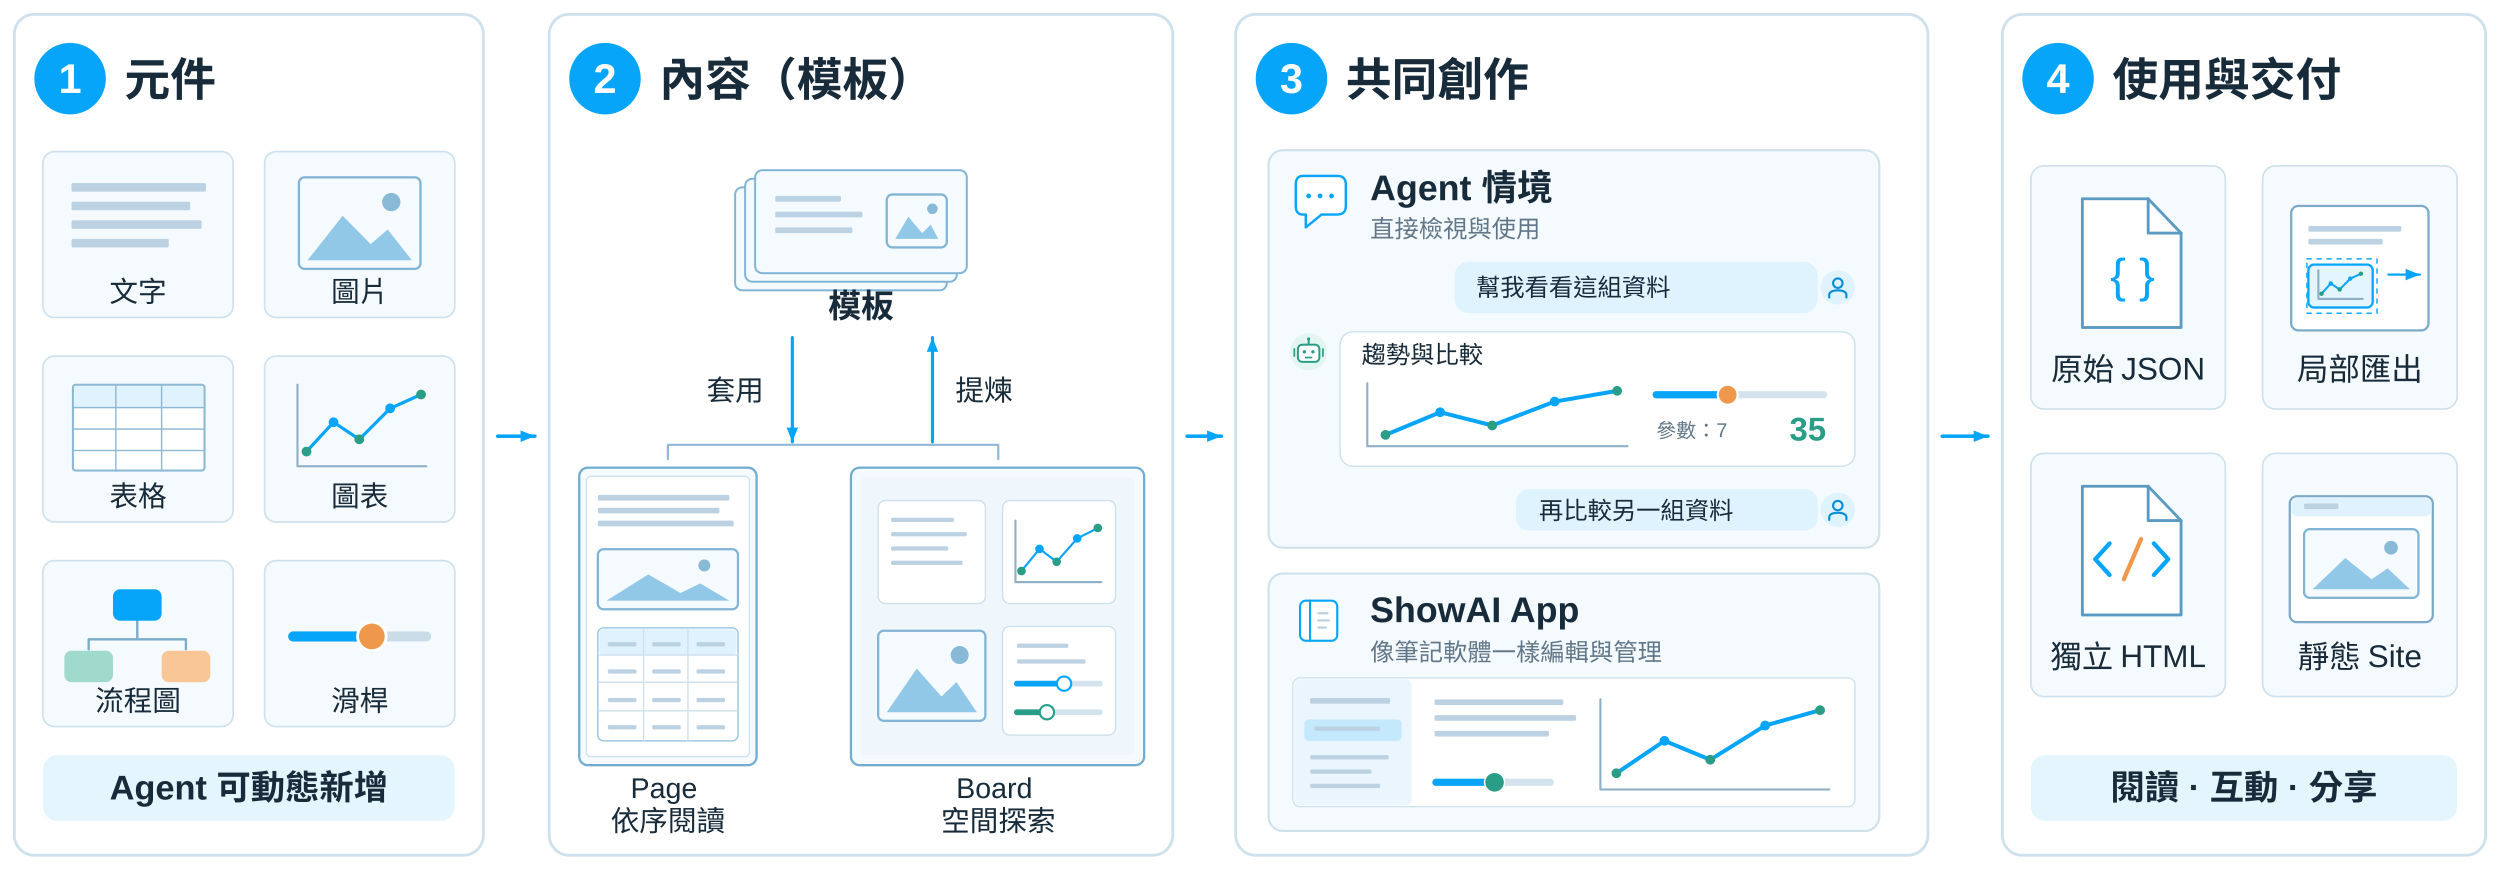
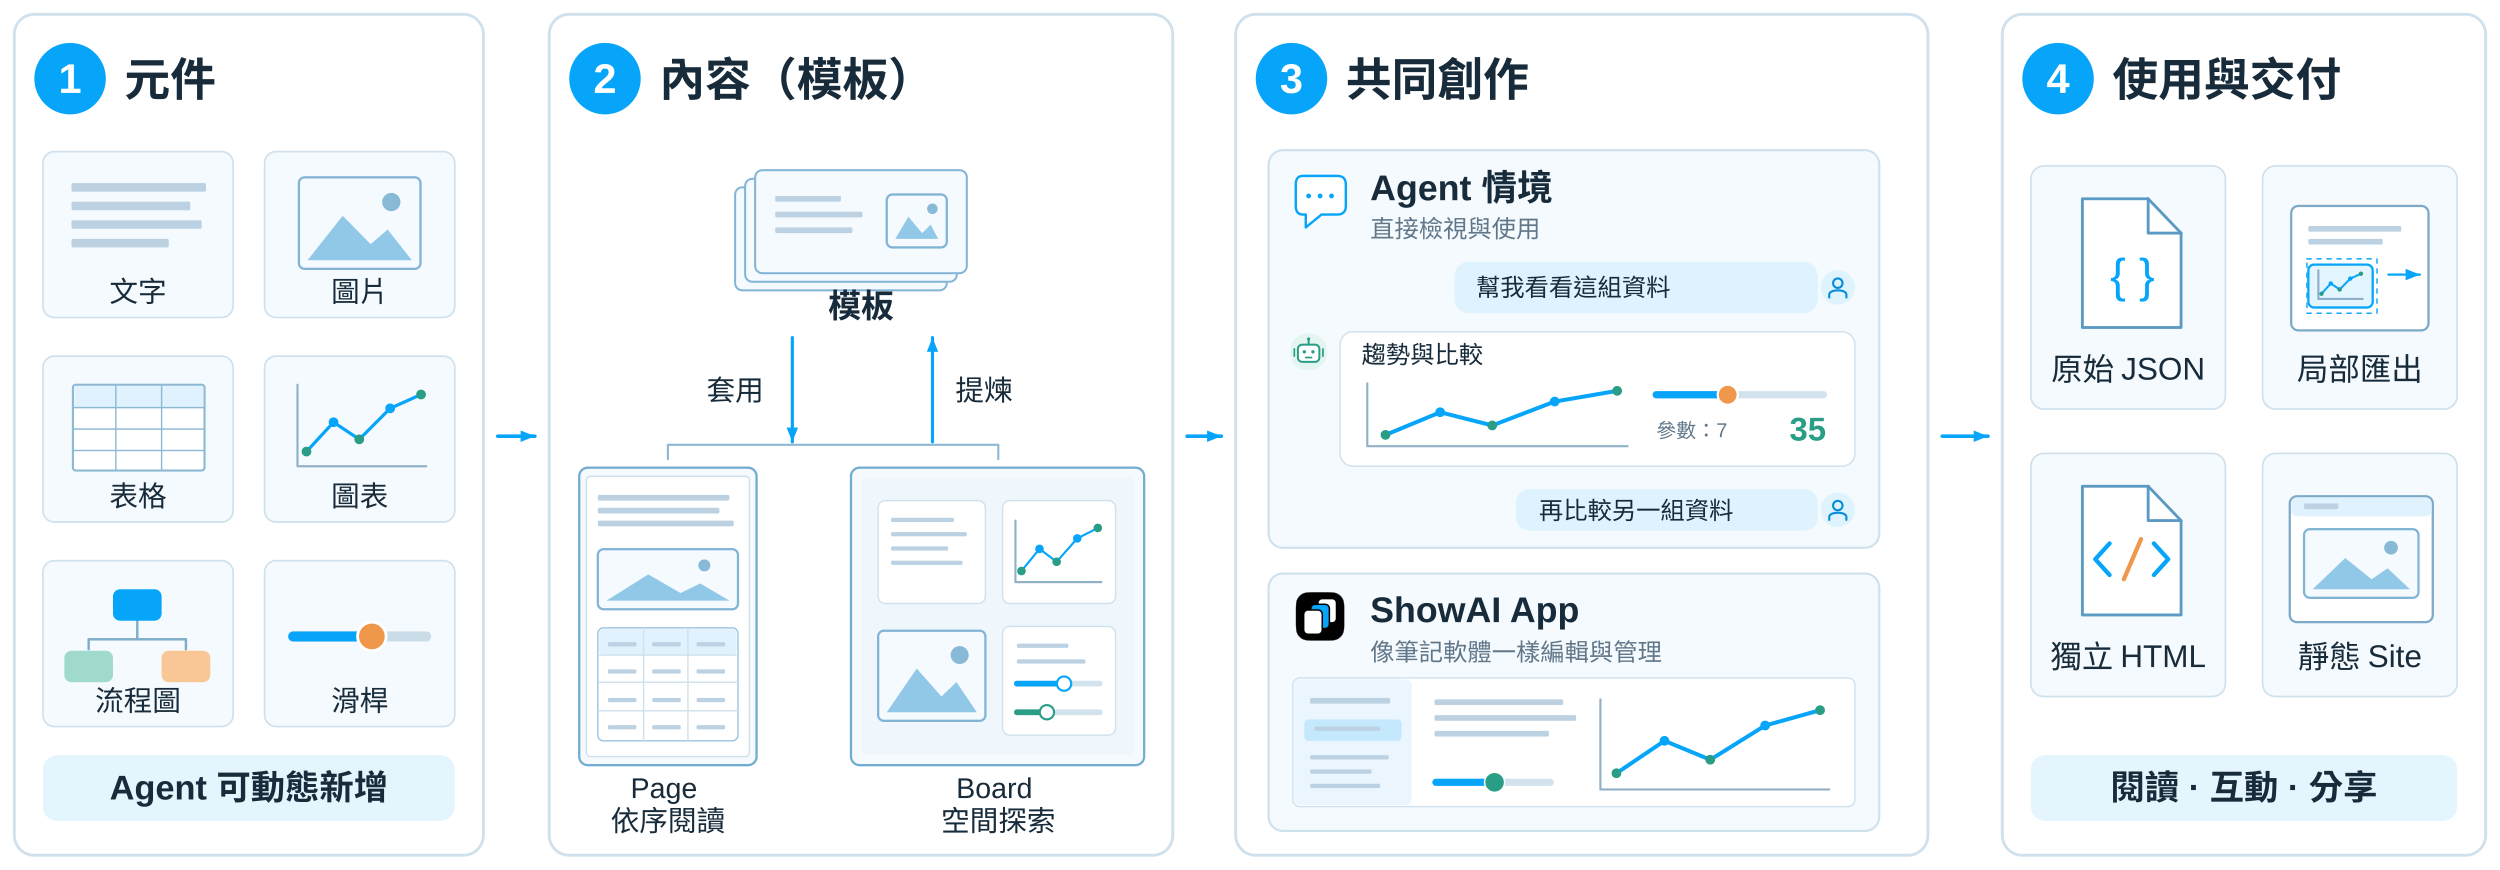
<svg xmlns="http://www.w3.org/2000/svg" width="1748" height="608" viewBox="26 140 1748 608" role="img" aria-labelledby="title description" lang="zh-TW" xml:lang="zh-TW">
  <defs>
    <marker id="arrow" viewBox="0 0 10 10" refX="10" refY="5" markerWidth="10" markerHeight="10" markerUnits="userSpaceOnUse" orient="auto-start-reverse">
      <path d="M0,1 L10,5 L0,9 Z" fill="#06A5FA" />
    </marker>
  </defs>
  <g font-family="Arial, PingFang TC, Noto Sans CJK TC, Microsoft JhengHei, sans-serif">
    <rect x="0" y="0" width="1800" height="820" rx="0" fill="#FFFFFF" stroke="none" stroke-width="1.6" />
    <g id="expression-units">
      <rect x="36" y="150" width="328" height="588" rx="14" fill="white" stroke="#CFE1ED" stroke-width="2" />
      <circle cx="75" cy="195" r="25" fill="#06A5FA" stroke="none" stroke-width="2" />
      <text x="75" y="205" font-size="29" font-weight="650" fill="white" text-anchor="middle">1</text>
      <text x="113" y="207" font-size="32" font-weight="650" fill="#172B3A" text-anchor="start" data-label="组件">元件</text>
      <g id="unit-1">
        <rect x="56" y="246" width="133" height="116" rx="8" fill="#F5FAFE" stroke="#CFE1ED" stroke-width="1.2" />
        <rect x="76" y="268" width="94" height="6" rx="1" fill="#BCD2E2" stroke="none" stroke-width="1.6" />
        <rect x="76" y="281" width="83" height="6" rx="1" fill="#BCD2E2" stroke="none" stroke-width="1.6" />
        <rect x="76" y="294" width="91" height="6" rx="1" fill="#BCD2E2" stroke="none" stroke-width="1.6" />
        <rect x="76" y="307" width="68" height="6" rx="1" fill="#BCD2E2" stroke="none" stroke-width="1.6" />
        <text x="122.5" y="351" font-size="20" font-weight="500" fill="#172B3A" text-anchor="middle" data-label="文本">文字</text>
      </g>
      <g id="unit-2">
        <rect x="211" y="246" width="133" height="116" rx="8" fill="#F5FAFE" stroke="#CFE1ED" stroke-width="1.2" />
        <rect x="235" y="264" width="85" height="64" rx="4" fill="#F5FAFE" stroke="#81B4D5" stroke-width="1.6" />
        <circle cx="299.6" cy="281.28" r="6.4" fill="#88BAD7" stroke="none" stroke-width="2" />
        <polygon points="241,322 265.6,290.88 285.15,310.72 297.05,300.48 314,322" fill="#91C7E7" />
        <text x="277.5" y="351" font-size="20" font-weight="500" fill="#172B3A" text-anchor="middle" data-label="图片">圖片</text>
      </g>
      <g id="unit-3">
        <rect x="56" y="389" width="133" height="116" rx="8" fill="#F5FAFE" stroke="#CFE1ED" stroke-width="1.2" />
        <rect x="77" y="409" width="92" height="60" rx="2" fill="white" stroke="#8EB9D5" stroke-width="1.5" />
        <rect x="78" y="410" width="90" height="15" rx="0" fill="#DFF2FD" stroke="none" stroke-width="1.6" />
        <path d="M107,409 V469" fill="none" stroke="#8EB9D5" stroke-width="1" stroke-linecap="round" stroke-linejoin="round" />
        <path d="M139,409 V469" fill="none" stroke="#8EB9D5" stroke-width="1" stroke-linecap="round" stroke-linejoin="round" />
        <path d="M77,425 H169" fill="none" stroke="#8EB9D5" stroke-width="1" stroke-linecap="round" stroke-linejoin="round" />
        <path d="M77,440 H169" fill="none" stroke="#8EB9D5" stroke-width="1" stroke-linecap="round" stroke-linejoin="round" />
        <path d="M77,455 H169" fill="none" stroke="#8EB9D5" stroke-width="1" stroke-linecap="round" stroke-linejoin="round" />
        <text x="122.5" y="494" font-size="20" font-weight="500" fill="#172B3A" text-anchor="middle" data-label="表格">表格</text>
      </g>
      <g id="unit-4">
        <rect x="211" y="389" width="133" height="116" rx="8" fill="#F5FAFE" stroke="#CFE1ED" stroke-width="1.2" />
        <path d="M234,409 V466 H324" fill="none" stroke="#90B0C7" stroke-width="1.5" stroke-linecap="round" stroke-linejoin="round" />
        <path d="M240.3,455.74 L259.2,435.22 L277.2,447.19 L298.8,425.53 L320.4,415.84" fill="none" stroke="#06A5FA" stroke-width="2.25" stroke-linecap="round" stroke-linejoin="round" />
        <circle cx="240.3" cy="455.74" r="3.4" fill="#299D85" stroke="none" stroke-width="2" />
        <circle cx="259.2" cy="435.22" r="3.4" fill="#06A5FA" stroke="none" stroke-width="2" />
        <circle cx="277.2" cy="447.19" r="3.4" fill="#299D85" stroke="none" stroke-width="2" />
        <circle cx="298.8" cy="425.53" r="3.4" fill="#06A5FA" stroke="none" stroke-width="2" />
        <circle cx="320.4" cy="415.84" r="3.4" fill="#299D85" stroke="none" stroke-width="2" />
        <text x="277.5" y="494" font-size="20" font-weight="500" fill="#172B3A" text-anchor="middle" data-label="图表">圖表</text>
      </g>
      <g id="unit-5">
        <rect x="56" y="532" width="133" height="116" rx="8" fill="#F5FAFE" stroke="#CFE1ED" stroke-width="1.2" />
        <path d="M122,573 V587 M88,594 V587 H156 V594" fill="none" stroke="#80ADC9" stroke-width="1.7" stroke-linecap="round" stroke-linejoin="round" />
        <rect x="105" y="552" width="34" height="22" rx="5" fill="#06A5FA" stroke="none" stroke-width="1.6" />
        <rect x="71" y="595" width="34" height="22" rx="5" fill="#9FDACD" stroke="none" stroke-width="1.6" />
        <rect x="139" y="595" width="34" height="22" rx="5" fill="#F8C795" stroke="none" stroke-width="1.6" />
        <text x="122.5" y="637" font-size="20" font-weight="500" fill="#172B3A" text-anchor="middle" data-label="流程图">流程圖</text>
      </g>
      <g id="unit-6">
        <rect x="211" y="532" width="133" height="116" rx="8" fill="#F5FAFE" stroke="#CFE1ED" stroke-width="1.2" />
        <path d="M231,585 H324" fill="none" stroke="#CADCE8" stroke-width="7" stroke-linecap="round" stroke-linejoin="round" />
        <path d="M231,585 H286" fill="none" stroke="#06A5FA" stroke-width="7" stroke-linecap="round" stroke-linejoin="round" />
        <circle cx="286" cy="585" r="10" fill="#EF984C" stroke="white" stroke-width="2" />
        <text x="277.5" y="637" font-size="20" font-weight="500" fill="#172B3A" text-anchor="middle" data-label="滑块">滑桿</text>
      </g>
      <rect x="56" y="668" width="288" height="46" rx="10" fill="#E5F5FE" stroke="none" stroke-width="1.6" />
      <text x="200" y="699" font-size="24" font-weight="600" fill="#172B3A" text-anchor="middle" data-label="Agent 可动态添加">Agent 可動態新增</text>
    </g>
    <g id="content-organization">
      <rect x="410" y="150" width="436" height="588" rx="14" fill="white" stroke="#CFE1ED" stroke-width="2" />
      <circle cx="449" cy="195" r="25" fill="#06A5FA" stroke="none" stroke-width="2" />
      <text x="449" y="205" font-size="29" font-weight="650" fill="white" text-anchor="middle">2</text>
      <text x="487" y="207" font-size="32" font-weight="650" fill="#172B3A" text-anchor="start" data-label="内容（模板）">內容（模板）</text>
      <g id="reusable-template" transform="translate(0 12)">
        <rect x="540" y="259" width="148" height="72" rx="5" fill="#F5FAFE" stroke="#81B4D5" stroke-width="1.4" />
        <rect x="547" y="253" width="148" height="72" rx="5" fill="#F5FAFE" stroke="#81B4D5" stroke-width="1.4" />
        <rect x="554" y="247" width="148" height="72" rx="5" fill="#F5FAFE" stroke="#81B4D5" stroke-width="1.4" />
        <rect x="568" y="265" width="46" height="4" rx="1" fill="#BCD2E2" stroke="none" stroke-width="1.6" />
        <rect x="568" y="276" width="61" height="4" rx="1" fill="#BCD2E2" stroke="none" stroke-width="1.6" />
        <rect x="568" y="287" width="54" height="4" rx="1" fill="#BCD2E2" stroke="none" stroke-width="1.6" />
        <rect x="646" y="264" width="42" height="37" rx="4" fill="#F5FAFE" stroke="#81B4D5" stroke-width="1.6" />
        <circle cx="677.92" cy="273.99" r="3.7" fill="#88BAD7" stroke="none" stroke-width="2" />
        <polygon points="652,295 661.12,279.54 670.78,291.01 676.66,285.09 682,295" fill="#91C7E7" />
        <text x="628" y="350" font-size="23" font-weight="600" fill="#172B3A" text-anchor="middle" data-label="模板">模板</text>
        <path d="M493,449 V439 H724 V449" fill="none" stroke="#8EB9D5" stroke-width="1.5" stroke-linecap="round" stroke-linejoin="round" />
        <path d="M580,364 V437" fill="none" stroke="#06A5FA" stroke-width="2.2" stroke-linecap="round" stroke-linejoin="round" marker-end="url(#arrow)" />
        <path d="M678,437 V364" fill="none" stroke="#06A5FA" stroke-width="2.2" stroke-linecap="round" stroke-linejoin="round" marker-end="url(#arrow)" />
        <text x="560" y="408" font-size="20" font-weight="500" fill="#172B3A" text-anchor="end" data-label="应用">套用</text>
        <text x="694" y="408" font-size="20" font-weight="500" fill="#172B3A" text-anchor="start" data-label="提炼">提煉</text>
      </g>
      <g id="page-container" transform="translate(0 30)">
        <rect x="431" y="437" width="124" height="208" rx="6" fill="#F5FAFE" stroke="#72ACD0" stroke-width="1.6" />
        <rect x="436" y="443" width="114" height="196" rx="3" fill="white" stroke="#CFE1ED" stroke-width="1" />
        <rect x="444" y="456" width="92" height="4" rx="1" fill="#BCD2E2" stroke="none" stroke-width="1.6" />
        <rect x="444" y="465" width="85" height="4" rx="1" fill="#BCD2E2" stroke="none" stroke-width="1.6" />
        <rect x="444" y="474" width="95" height="4" rx="1" fill="#BCD2E2" stroke="none" stroke-width="1.6" />
        <rect x="444" y="494" width="98" height="42" rx="4" fill="#F5FAFE" stroke="#81B4D5" stroke-width="1.6" />
        <circle cx="518.48" cy="505.34" r="4.2" fill="#88BAD7" stroke="none" stroke-width="2" />
        <polygon points="450,530 479.28,511.64 501.82,524.66 515.54,517.94 536,530" fill="#91C7E7" />
        <text x="493" y="680" font-size="20" font-weight="500" fill="#172B3A" text-anchor="middle" data-label="Page · 顺序阅读">
          <tspan x="493" y="668.0">Page</tspan>
          <tspan x="493" y="691.0">依序閱讀</tspan>
        </text>
        <rect x="444" y="549" width="98" height="79" rx="4" fill="#FFFFFF" stroke="#9CC5DF" stroke-width="1" />
        <rect x="445" y="550" width="96" height="18" rx="3" fill="#DFF2FD" />
        <line x1="444" y1="568" x2="542" y2="568" stroke="#CFE1ED" stroke-width="1" />
        <line x1="444" y1="587" x2="542" y2="587" stroke="#CFE1ED" stroke-width="1" />
        <line x1="444" y1="607" x2="542" y2="607" stroke="#CFE1ED" stroke-width="1" />
        <line x1="476" y1="549" x2="476" y2="628" stroke="#CFE1ED" stroke-width="1" />
        <line x1="507" y1="549" x2="507" y2="628" stroke="#CFE1ED" stroke-width="1" />
        <rect x="451" y="559" width="20" height="3" rx="1" fill="#BCD2E2" />
        <rect x="451" y="578" width="20" height="3" rx="1" fill="#BCD2E2" />
        <rect x="451" y="598" width="20" height="3" rx="1" fill="#BCD2E2" />
        <rect x="451" y="617" width="20" height="3" rx="1" fill="#BCD2E2" />
        <rect x="482" y="559" width="20" height="3" rx="1" fill="#BCD2E2" />
        <rect x="482" y="578" width="20" height="3" rx="1" fill="#BCD2E2" />
        <rect x="482" y="598" width="20" height="3" rx="1" fill="#BCD2E2" />
        <rect x="482" y="617" width="20" height="3" rx="1" fill="#BCD2E2" />
        <rect x="513" y="559" width="20" height="3" rx="1" fill="#BCD2E2" />
        <rect x="513" y="578" width="20" height="3" rx="1" fill="#BCD2E2" />
        <rect x="513" y="598" width="20" height="3" rx="1" fill="#BCD2E2" />
        <rect x="513" y="617" width="20" height="3" rx="1" fill="#BCD2E2" />
      </g>
      <g id="board-container" transform="translate(0 30)">
        <rect x="621" y="437" width="205" height="208" rx="6" fill="#F5FAFE" stroke="#72ACD0" stroke-width="1.6" />
        <rect x="628" y="444" width="191" height="194" rx="3" fill="#F0F7FC" stroke="none" stroke-width="1.6" />
        <rect x="640" y="460" width="75" height="72" rx="5" fill="white" stroke="#CFE1ED" stroke-width="1" />
        <rect x="649" y="472" width="44" height="3" rx="1" fill="#BCD2E2" stroke="none" stroke-width="1.6" />
        <rect x="649" y="482" width="53" height="3" rx="1" fill="#BCD2E2" stroke="none" stroke-width="1.6" />
        <rect x="649" y="492" width="40" height="3" rx="1" fill="#BCD2E2" stroke="none" stroke-width="1.6" />
        <rect x="649" y="502" width="50" height="3" rx="1" fill="#BCD2E2" stroke="none" stroke-width="1.6" />
        <rect x="727" y="460" width="79" height="72" rx="5" fill="white" stroke="#CFE1ED" stroke-width="1" />
        <path d="M736,474 V517 H796" fill="none" stroke="#90B0C7" stroke-width="1.5" stroke-linecap="round" stroke-linejoin="round" />
        <path d="M740.2,509.26 L752.8,493.78 L764.8,502.81 L779.2,486.47 L793.6,479.16" fill="none" stroke="#06A5FA" stroke-width="1.5" stroke-linecap="round" stroke-linejoin="round" />
        <circle cx="740.2" cy="509.26" r="3.0" fill="#299D85" stroke="none" stroke-width="2" />
        <circle cx="752.8" cy="493.78" r="3.0" fill="#06A5FA" stroke="none" stroke-width="2" />
        <circle cx="764.8" cy="502.81" r="3.0" fill="#299D85" stroke="none" stroke-width="2" />
        <circle cx="779.2" cy="486.47" r="3.0" fill="#06A5FA" stroke="none" stroke-width="2" />
        <circle cx="793.6" cy="479.16" r="3.0" fill="#299D85" stroke="none" stroke-width="2" />
        <rect x="640" y="551" width="75" height="63" rx="4" fill="#F5FAFE" stroke="#81B4D5" stroke-width="1.6" />
        <circle cx="697.0" cy="568.01" r="6.3" fill="#88BAD7" stroke="none" stroke-width="2" />
        <polygon points="646,608 667.0,577.46 684.25,596.99 694.75,586.91 709,608" fill="#91C7E7" />
        <text x="724" y="680" font-size="20" font-weight="500" fill="#172B3A" text-anchor="middle" data-label="Board · 空间探索">
          <tspan x="724" y="668.0">Board</tspan>
          <tspan x="724" y="691.0">空間探索</tspan>
        </text>
        <rect x="727" y="548" width="79" height="76" rx="5" fill="#FFFFFF" stroke="#CFE1ED" stroke-width="1" />
        <rect x="737" y="560" width="36" height="3" rx="1" fill="#BCD2E2" />
        <rect x="737" y="571" width="48" height="3" rx="1" fill="#BCD2E2" />
        <line x1="737" y1="588" x2="795" y2="588" stroke="#D2E3EE" stroke-width="4" stroke-linecap="round" />
        <line x1="737" y1="588" x2="770" y2="588" stroke="#06A5FA" stroke-width="4" stroke-linecap="round" />
        <circle cx="770" cy="588" r="5" fill="#FFFFFF" stroke="#06A5FA" stroke-width="1.5" />
        <line x1="737" y1="608" x2="795" y2="608" stroke="#D2E3EE" stroke-width="4" stroke-linecap="round" />
        <line x1="737" y1="608" x2="758" y2="608" stroke="#299D85" stroke-width="4" stroke-linecap="round" />
        <circle cx="758" cy="608" r="5" fill="#FFFFFF" stroke="#299D85" stroke-width="1.5" />
      </g>
    </g>
    <g id="co-creation">
      <rect x="890" y="150" width="484" height="588" rx="14" fill="white" stroke="#CFE1ED" stroke-width="2" />
      <circle cx="929" cy="195" r="25" fill="#06A5FA" stroke="none" stroke-width="2" />
      <text x="929" y="205" font-size="29" font-weight="650" fill="white" text-anchor="middle">3</text>
      <text x="967" y="207" font-size="32" font-weight="650" fill="#172B3A" text-anchor="start" data-label="共同创作">共同創作</text>
      <g id="agent-context-interface">
        <rect x="913" y="245" width="427" height="278" rx="10" fill="#F4FAFE" stroke="#CFE1ED" stroke-width="1.5" />
        <path d="M937,263 H961 Q967,263 967,269 V284 Q967,290 961,290 H950 L939,299 V290 H937 Q932,290 932,284 V269 Q932,263 937,263 Z" fill="white" stroke="#06A5FA" stroke-width="1.7" stroke-linecap="round" stroke-linejoin="round" />
        <circle cx="941" cy="277" r="1.7" fill="#06A5FA" stroke="none" stroke-width="2" />
        <circle cx="949" cy="277" r="1.7" fill="#06A5FA" stroke="none" stroke-width="2" />
        <circle cx="957" cy="277" r="1.7" fill="#06A5FA" stroke="none" stroke-width="2" />
        <text x="984" y="280" font-size="25" font-weight="600" fill="#172B3A" text-anchor="start" data-label="Agent 上下文">Agent 情境</text>
        <text x="984" y="306" font-size="17" font-weight="400" fill="#617789" text-anchor="start" data-label="直接查看与使用">直接檢視與使用</text>
        <g id="chat-user-request">
          <rect x="1043" y="323" width="254" height="36" rx="10" fill="#DFF3FE" stroke="none" stroke-width="1.6" />
          <text x="1058" y="347" font-size="17" font-weight="400" fill="#172B3A" text-anchor="start" data-label="帮我看看这组数据">幫我看看這組資料</text>
          <g id="chat-human-avatar-request">
            <circle cx="1311" cy="341" r="12" fill="#DFF3FE" stroke="none" stroke-width="2" />
            <circle cx="1311" cy="338" r="3.3" fill="none" stroke="#078DD8" stroke-width="1.5" />
            <path d="M1305,348 V346 C1305,342 1317,342 1317,346 V348" fill="none" stroke="#078DD8" stroke-width="1.5" stroke-linecap="round" stroke-linejoin="round" />
          </g>
        </g>
        <g id="chat-agent-response">
          <g id="chat-robot-avatar">
            <circle cx="941" cy="386" r="13" fill="#E3F5F0" stroke="none" stroke-width="2" />
            <path d="M941,377 V381" fill="none" stroke="#299D85" stroke-width="1.4" stroke-linecap="round" stroke-linejoin="round" />
            <circle cx="941" cy="377" r="1.1" fill="#299D85" stroke="none" stroke-width="2" />
            <rect x="933.5" y="381" width="15" height="12" rx="3" fill="white" stroke="#299D85" stroke-width="1.4" />
            <circle cx="938" cy="386" r="1.2" fill="#299D85" stroke="none" stroke-width="2" />
            <circle cx="944" cy="386" r="1.2" fill="#299D85" stroke="none" stroke-width="2" />
            <path d="M939,390 H943 M931,384 V389 M951,384 V389" fill="none" stroke="#299D85" stroke-width="1.2" stroke-linecap="round" stroke-linejoin="round" />
          </g>
          <rect x="963" y="372" width="360" height="94" rx="9" fill="white" stroke="#CFE1ED" stroke-width="1" />
          <text x="978" y="394" font-size="17" font-weight="500" fill="#172B3A" text-anchor="start" data-label="趋势与对比">趨勢與比較</text>
          <path d="M982,408 V452 H1164" fill="none" stroke="#90B0C7" stroke-width="1.5" stroke-linecap="round" stroke-linejoin="round" />
          <path d="M994.74,444.08 L1032.96,428.24 L1069.36,437.48 L1113.04,420.76 L1156.72,413.28" fill="none" stroke="#06A5FA" stroke-width="2.8" stroke-linecap="round" stroke-linejoin="round" />
          <circle cx="994.74" cy="444.08" r="3.4" fill="#299D85" stroke="none" stroke-width="2" />
          <circle cx="1032.96" cy="428.24" r="3.4" fill="#06A5FA" stroke="none" stroke-width="2" />
          <circle cx="1069.36" cy="437.48" r="3.4" fill="#299D85" stroke="none" stroke-width="2" />
          <circle cx="1113.04" cy="420.76" r="3.4" fill="#06A5FA" stroke="none" stroke-width="2" />
          <circle cx="1156.72" cy="413.28" r="3.4" fill="#299D85" stroke="none" stroke-width="2" />
          <path d="M1184,416 H1301" fill="none" stroke="#D2E3EE" stroke-width="5" stroke-linecap="round" stroke-linejoin="round" />
          <path d="M1184,416 H1234" fill="none" stroke="#06A5FA" stroke-width="5" stroke-linecap="round" stroke-linejoin="round" />
          <circle cx="1234" cy="416" r="7" fill="#EF984C" stroke="white" stroke-width="1.5" />
          <text x="1184" y="446" font-size="14" font-weight="400" fill="#617789" text-anchor="start" data-label="参数：7">參數：7</text>
          <text x="1290" y="448" font-size="23" font-weight="600" fill="#299D85" text-anchor="middle">35</text>
        </g>
        <g id="chat-user-followup">
          <rect x="1086" y="482" width="211" height="29" rx="9" fill="#DFF3FE" stroke="none" stroke-width="1.6" />
          <text x="1102" y="503" font-size="17" font-weight="400" fill="#172B3A" text-anchor="start" data-label="再比较另一组数据">再比較另一組資料</text>
          <g id="chat-human-avatar-followup">
            <circle cx="1311" cy="496.5" r="12" fill="#DFF3FE" stroke="none" stroke-width="2" />
            <circle cx="1311" cy="493.5" r="3.3" fill="none" stroke="#078DD8" stroke-width="1.5" />
            <path d="M1305,503.5 V501.5 C1305,497.5 1317,497.5 1317,501.5 V503.5" fill="none" stroke="#078DD8" stroke-width="1.5" stroke-linecap="round" stroke-linejoin="round" />
          </g>
        </g>
      </g>
      <g id="showai-app-interface">
        <rect x="913" y="541" width="427" height="180" rx="10" fill="#F4FAFE" stroke="#CFE1ED" stroke-width="1.5" />
-         <rect x="935" y="560" width="26" height="28" rx="4" fill="white" stroke="#06A5FA" stroke-width="1.5" />
-         <path d="M942,560 V588" fill="none" stroke="#06A5FA" stroke-width="1.5" stroke-linecap="round" stroke-linejoin="round" />
-         <rect x="947" y="568" width="8" height="1.6" rx="1" fill="#BCD2E2" stroke="none" stroke-width="1.6" />
-         <rect x="947" y="573" width="9" height="1.6" rx="1" fill="#BCD2E2" stroke="none" stroke-width="1.6" />
-         <rect x="947" y="578" width="7" height="1.6" rx="1" fill="#BCD2E2" stroke="none" stroke-width="1.6" />
+         <g id="showai-app-logo" transform="translate(932 554) scale(0.06640625)">
+           <path d="M352.986 509.754 L343.561 510 L163.975 509.972 L130.24 508.442 L119.326 507.458 L105.932 505.491 L98.49 503.927 L93.033 502.508 L86.584 500.514 L81.127 498.52 L75.174 495.985 L69.221 493.03 L64.756 490.507 L59.299 487.033 L53.842 483.086 L48.385 478.625 L42.928 473.629 L37.897 468.576 L33.375 463.615 L28.914 458.158 L24.967 452.701 L21.493 447.244 L17.943 440.795 L14.488 433.354 L10.99 423.928 L8.556 415.494 L6.509 406.068 L5.092 397.139 L4.042 387.713 L3.067 373.822 L2.005 345.545 L2.005 166.455 L3.067 138.178 L4.542 119.326 L5.586 111.389 L7.087 102.955 L8.556 96.506 L10.512 89.561 L13.48 81.127 L16.015 75.174 L18.97 69.221 L22.404 63.268 L26.004 57.811 L30.878 51.361 L36.975 44.418 L41.439 39.823 L48.385 33.375 L53.842 28.914 L59.299 24.967 L64.756 21.493 L71.205 17.943 L78.646 14.488 L88.072 10.99 L96.506 8.556 L105.932 6.509 L114.861 5.092 L124.287 4.042 L138.178 3.067 L166.455 2.005 L345.545 2.005 L373.822 3.067 L392.674 4.542 L400.611 5.586 L409.045 7.087 L415.494 8.556 L422.439 10.512 L430.873 13.48 L436.826 16.015 L442.779 18.97 L448.732 22.404 L454.189 26.004 L460.639 30.878 L467.582 36.975 L472.177 41.439 L478.625 48.385 L483.086 53.842 L487.033 59.299 L490.507 64.756 L495.523 74.182 L499.469 83.607 L502.508 93.033 L504.913 102.955 L506.414 111.389 L507.958 124.287 L508.933 138.178 L509.927 161.99 L509.927 350.01 L508.933 373.822 L507.458 392.674 L506.414 400.611 L504.913 409.045 L503.444 415.494 L501.488 422.439 L497.512 433.354 L493.03 442.779 L490.507 447.244 L487.033 452.701 L481.122 460.639 L473.15 469.568 L463.615 478.625 L456.174 484.578 L447.244 490.507 L437.818 495.523 L428.393 499.469 L418.967 502.508 L409.045 504.913 L400.611 506.414 L387.713 507.958 L373.822 508.933 Z" fill="#000000" />
+           <rect id="showai-app-logo-back" x="241" y="76" width="180" height="240" rx="37" fill="#FFFFFF" />
+           <rect x="166" y="136" width="180" height="240" rx="37" fill="none" stroke="#000000" stroke-width="32" />
+           <rect id="showai-app-logo-middle" x="166" y="136" width="180" height="240" rx="37" fill="#06A5FA" />
+           <rect x="91" y="196" width="180" height="240" rx="37" fill="none" stroke="#000000" stroke-width="32" />
+           <rect id="showai-app-logo-front" x="91" y="196" width="180" height="240" rx="37" fill="#FFFFFF" />
+           <path d="M352.986 509.754 L343.561 510 L163.975 509.972 L130.24 508.442 L119.326 507.458 L105.932 505.491 L98.49 503.927 L93.033 502.508 L86.584 500.514 L81.127 498.52 L75.174 495.985 L69.221 493.03 L64.756 490.507 L59.299 487.033 L53.842 483.086 L48.385 478.625 L42.928 473.629 L37.897 468.576 L33.375 463.615 L28.914 458.158 L24.967 452.701 L21.493 447.244 L17.943 440.795 L14.488 433.354 L10.99 423.928 L8.556 415.494 L6.509 406.068 L5.092 397.139 L4.042 387.713 L3.067 373.822 L2.005 345.545 L2.005 166.455 L3.067 138.178 L4.542 119.326 L5.586 111.389 L7.087 102.955 L8.556 96.506 L10.512 89.561 L13.48 81.127 L16.015 75.174 L18.97 69.221 L22.404 63.268 L26.004 57.811 L30.878 51.361 L36.975 44.418 L41.439 39.823 L48.385 33.375 L53.842 28.914 L59.299 24.967 L64.756 21.493 L71.205 17.943 L78.646 14.488 L88.072 10.99 L96.506 8.556 L105.932 6.509 L114.861 5.092 L124.287 4.042 L138.178 3.067 L166.455 2.005 L345.545 2.005 L373.822 3.067 L392.674 4.542 L400.611 5.586 L409.045 7.087 L415.494 8.556 L422.439 10.512 L430.873 13.48 L436.826 16.015 L442.779 18.97 L448.732 22.404 L454.189 26.004 L460.639 30.878 L467.582 36.975 L472.177 41.439 L478.625 48.385 L483.086 53.842 L487.033 59.299 L490.507 64.756 L495.523 74.182 L499.469 83.607 L502.508 93.033 L504.913 102.955 L506.414 111.389 L507.958 124.287 L508.933 138.178 L509.927 161.99 L509.927 350.01 L508.933 373.822 L507.458 392.674 L506.414 400.611 L504.913 409.045 L503.444 415.494 L501.488 422.439 L497.512 433.354 L493.03 442.779 L490.507 447.244 L487.033 452.701 L481.122 460.639 L473.15 469.568 L463.615 478.625 L456.174 484.578 L447.244 490.507 L437.818 495.523 L428.393 499.469 L418.967 502.508 L409.045 504.913 L400.611 506.414 L387.713 507.958 L373.822 508.933 Z" fill="none" stroke="#3F3F46" stroke-width="3" />
+         </g>
        <text x="984" y="575" font-size="25" font-weight="600" fill="#172B3A" text-anchor="start">ShowAI App</text>
        <text x="984" y="602" font-size="17" font-weight="400" fill="#617789" text-anchor="start" data-label="像笔记软件一样编辑与管理">像筆記軟體一樣編輯與管理</text>
        <rect x="930" y="614" width="393" height="90" rx="5" fill="white" stroke="#CFE1ED" stroke-width="1" />
        <rect x="931" y="615" width="82" height="88" rx="4" fill="#EAF5FD" stroke="none" stroke-width="1.6" />
        <rect x="942" y="628" width="56" height="4" rx="1" fill="#BCD2E2" stroke="none" stroke-width="1.6" />
        <rect x="938" y="643" width="68" height="15" rx="3" fill="#C4E9FD" stroke="none" stroke-width="1.6" />
        <rect x="945" y="648" width="46" height="3" rx="1" fill="#BCD2E2" stroke="none" stroke-width="1.6" />
        <rect x="942" y="668" width="55" height="3" rx="1" fill="#BCD2E2" stroke="none" stroke-width="1.6" />
        <rect x="942" y="678" width="43" height="3" rx="1" fill="#BCD2E2" stroke="none" stroke-width="1.6" />
        <rect x="942" y="688" width="49" height="3" rx="1" fill="#BCD2E2" stroke="none" stroke-width="1.6" />
        <rect x="1029" y="629" width="90" height="4" rx="1" fill="#BCD2E2" stroke="none" stroke-width="1.6" />
        <rect x="1029" y="640" width="99" height="4" rx="1" fill="#BCD2E2" stroke="none" stroke-width="1.6" />
        <rect x="1029" y="651" width="80" height="4" rx="1" fill="#BCD2E2" stroke="none" stroke-width="1.6" />
        <path d="M1030,687 H1110" fill="none" stroke="#D2E3EE" stroke-width="5" stroke-linecap="round" stroke-linejoin="round" />
        <path d="M1030,687 H1071" fill="none" stroke="#06A5FA" stroke-width="5" stroke-linecap="round" stroke-linejoin="round" />
        <circle cx="1071" cy="687" r="7" fill="#299D85" stroke="white" stroke-width="1" />
        <path d="M1145,629 V692 H1305" fill="none" stroke="#90B0C7" stroke-width="1.5" stroke-linecap="round" stroke-linejoin="round" />
        <path d="M1156.2,680.66 L1189.8,657.98 L1221.8,671.21 L1260.2,647.27 L1298.6,636.56" fill="none" stroke="#06A5FA" stroke-width="2.8" stroke-linecap="round" stroke-linejoin="round" />
        <circle cx="1156.2" cy="680.66" r="3.4" fill="#299D85" stroke="none" stroke-width="2" />
        <circle cx="1189.8" cy="657.98" r="3.4" fill="#06A5FA" stroke="none" stroke-width="2" />
        <circle cx="1221.8" cy="671.21" r="3.4" fill="#299D85" stroke="none" stroke-width="2" />
        <circle cx="1260.2" cy="647.27" r="3.4" fill="#06A5FA" stroke="none" stroke-width="2" />
        <circle cx="1298.6" cy="636.56" r="3.4" fill="#299D85" stroke="none" stroke-width="2" />
      </g>
    </g>
    <g id="use-and-delivery">
      <rect x="1426" y="150" width="338" height="588" rx="14" fill="white" stroke="#CFE1ED" stroke-width="2" />
      <circle cx="1465" cy="195" r="25" fill="#06A5FA" stroke="none" stroke-width="2" />
      <text x="1465" y="205" font-size="29" font-weight="650" fill="white" text-anchor="middle">4</text>
      <text x="1503" y="207" font-size="32" font-weight="650" fill="#172B3A" text-anchor="start" data-label="使用与交付">使用與交付</text>
      <g id="destination-1">
        <rect x="1446" y="256" width="136" height="170" rx="9" fill="#F5FAFE" stroke="#CFE1ED" stroke-width="1.2" />
        <path d="M1482,279 H1528 L1551,303 V369 H1482 Z" fill="white" stroke="#5B9AC2" stroke-width="2" stroke-linecap="round" stroke-linejoin="round" />
        <path d="M1528,279 V303 H1551" fill="none" stroke="#5B9AC2" stroke-width="2" stroke-linecap="round" stroke-linejoin="round" />
        <text x="1517" y="344" font-size="33" font-weight="500" fill="#06A5FA" text-anchor="middle">{ }</text>
        <text x="1514" y="406" font-size="22" font-weight="500" fill="#172B3A" text-anchor="middle" data-label="源 JSON">原始 JSON</text>
      </g>
      <g id="destination-2">
        <rect x="1608" y="256" width="136" height="170" rx="9" fill="#F5FAFE" stroke="#CFE1ED" stroke-width="1.2" />
        <rect x="1628" y="284" width="96" height="87" rx="5" fill="white" stroke="#7DAAC8" stroke-width="1.6" />
        <rect x="1640" y="298" width="65" height="4" rx="1" fill="#BCD2E2" stroke="none" stroke-width="1.6" />
        <rect x="1640" y="307" width="52" height="4" rx="1" fill="#BCD2E2" stroke="none" stroke-width="1.6" />
        <rect x="1640" y="325" width="45" height="30" rx="4" fill="#E3F5FE" stroke="#06A5FA" stroke-width="1.6" />
        <path d="M1647,329 V349 H1678" fill="none" stroke="#90B0C7" stroke-width="1.5" stroke-linecap="round" stroke-linejoin="round" />
        <path d="M1649.17,345.4 L1655.68,338.2 L1661.88,342.4 L1669.32,334.8 L1676.76,331.4" fill="none" stroke="#06A5FA" stroke-width="1.4" stroke-linecap="round" stroke-linejoin="round" />
        <circle cx="1649.17" cy="345.4" r="1.55" fill="#299D85" stroke="none" stroke-width="2" />
        <circle cx="1655.68" cy="338.2" r="1.55" fill="#06A5FA" stroke="none" stroke-width="2" />
        <circle cx="1661.88" cy="342.4" r="1.55" fill="#299D85" stroke="none" stroke-width="2" />
        <circle cx="1669.32" cy="334.8" r="1.55" fill="#06A5FA" stroke="none" stroke-width="2" />
        <circle cx="1676.76" cy="331.4" r="1.55" fill="#299D85" stroke="none" stroke-width="2" />
        <path d="M1696,332 H1718" fill="none" stroke="#06A5FA" stroke-width="1.6" stroke-linecap="round" stroke-linejoin="round" marker-end="url(#arrow)" />
        <path d="M1639,321 H1688 V359 H1639 Z" fill="none" stroke="#06A5FA" stroke-width="1" stroke-linecap="round" stroke-linejoin="round" stroke-dasharray="3 4" />
        <text x="1676" y="406" font-size="22" font-weight="500" fill="#172B3A" text-anchor="middle" data-label="局部导出">局部匯出</text>
      </g>
      <g id="destination-3">
        <rect x="1446" y="457" width="136" height="170" rx="9" fill="#F5FAFE" stroke="#CFE1ED" stroke-width="1.2" />
        <path d="M1482,480 H1528 L1551,504 V570 H1482 Z" fill="white" stroke="#5B9AC2" stroke-width="2" stroke-linecap="round" stroke-linejoin="round" />
        <path d="M1528,480 V504 H1551" fill="none" stroke="#5B9AC2" stroke-width="2" stroke-linecap="round" stroke-linejoin="round" />
        <path d="M1501,520 L1491,531 L1501,542 M1532,520 L1542,531 L1532,542" fill="none" stroke="#06A5FA" stroke-width="3" stroke-linecap="round" stroke-linejoin="round" />
        <path d="M1523,517 L1511,545" fill="none" stroke="#EF984C" stroke-width="3" stroke-linecap="round" stroke-linejoin="round" />
        <text x="1514" y="607" font-size="22" font-weight="500" fill="#172B3A" text-anchor="middle" data-label="独立 HTML">獨立 HTML</text>
      </g>
      <g id="destination-4">
        <rect x="1608" y="457" width="136" height="170" rx="9" fill="#F5FAFE" stroke="#CFE1ED" stroke-width="1.2" />
        <rect x="1627" y="487" width="100" height="88" rx="5" fill="white" stroke="#7DAAC8" stroke-width="1.6" />
        <rect x="1628" y="488" width="98" height="13" rx="4" fill="#DFF2FD" stroke="none" stroke-width="1.6" />
        <rect x="1637" y="492" width="24" height="4" rx="1" fill="#BCD2E2" stroke="none" stroke-width="1.6" />
        <rect x="1637" y="510" width="80" height="48" rx="4" fill="#F5FAFE" stroke="#81B4D5" stroke-width="1.6" />
        <circle cx="1697.8" cy="522.96" r="4.8" fill="#88BAD7" stroke="none" stroke-width="2" />
        <polygon points="1643,552 1665.8,530.16 1684.2,545.04 1695.4,537.36 1711,552" fill="#91C7E7" />
        <text x="1676" y="607" font-size="22" font-weight="500" fill="#172B3A" text-anchor="middle" data-label="静态 Site">靜態 Site</text>
      </g>
      <rect x="1446" y="668" width="298" height="46" rx="10" fill="#E5F5FE" stroke="none" stroke-width="1.6" />
      <text x="1595" y="699" font-size="24" font-weight="600" fill="#172B3A" text-anchor="middle" data-label="阅读 · 交互 · 分享">閱讀 · 互動 · 分享</text>
    </g>
    <g id="main-flow">
      <path d="M374,445 H400" fill="none" stroke="#06A5FA" stroke-width="2.5" stroke-linecap="round" stroke-linejoin="round" marker-end="url(#arrow)" />
      <path d="M856,445 H880" fill="none" stroke="#06A5FA" stroke-width="2.5" stroke-linecap="round" stroke-linejoin="round" marker-end="url(#arrow)" />
      <path d="M1384,445 H1416" fill="none" stroke="#06A5FA" stroke-width="2.5" stroke-linecap="round" stroke-linejoin="round" marker-end="url(#arrow)" />
    </g>
  </g>
</svg>
